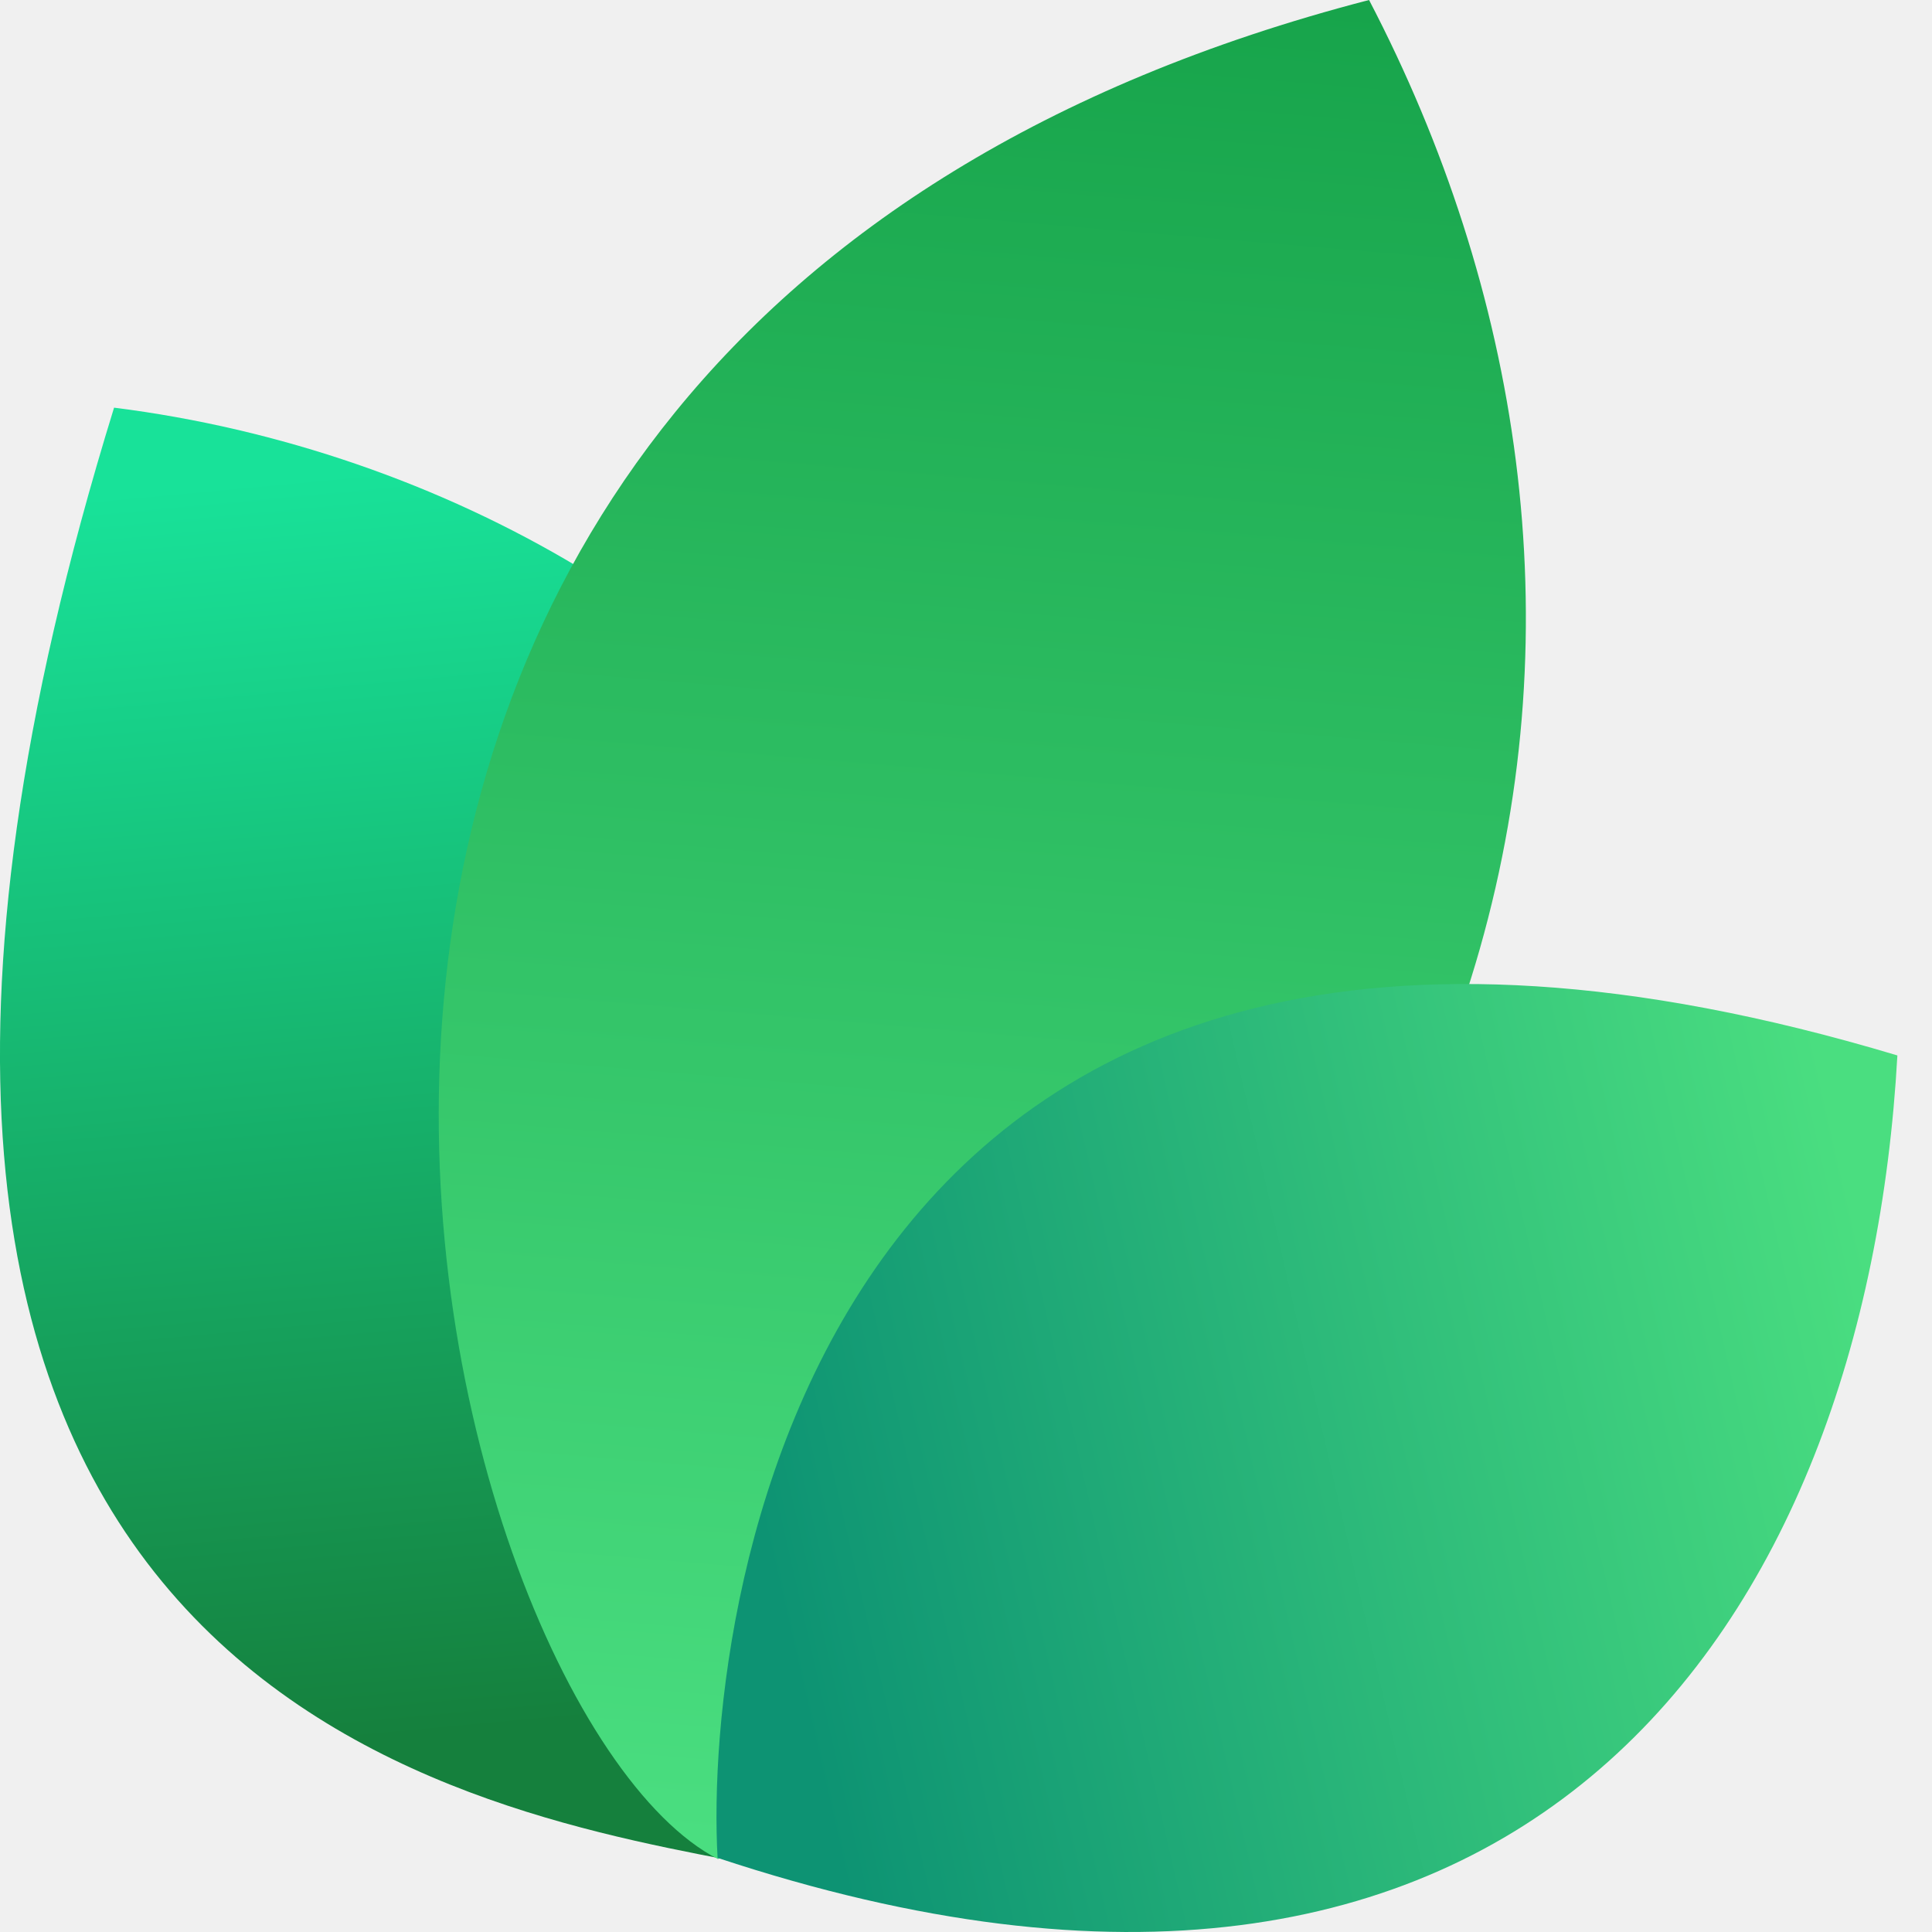
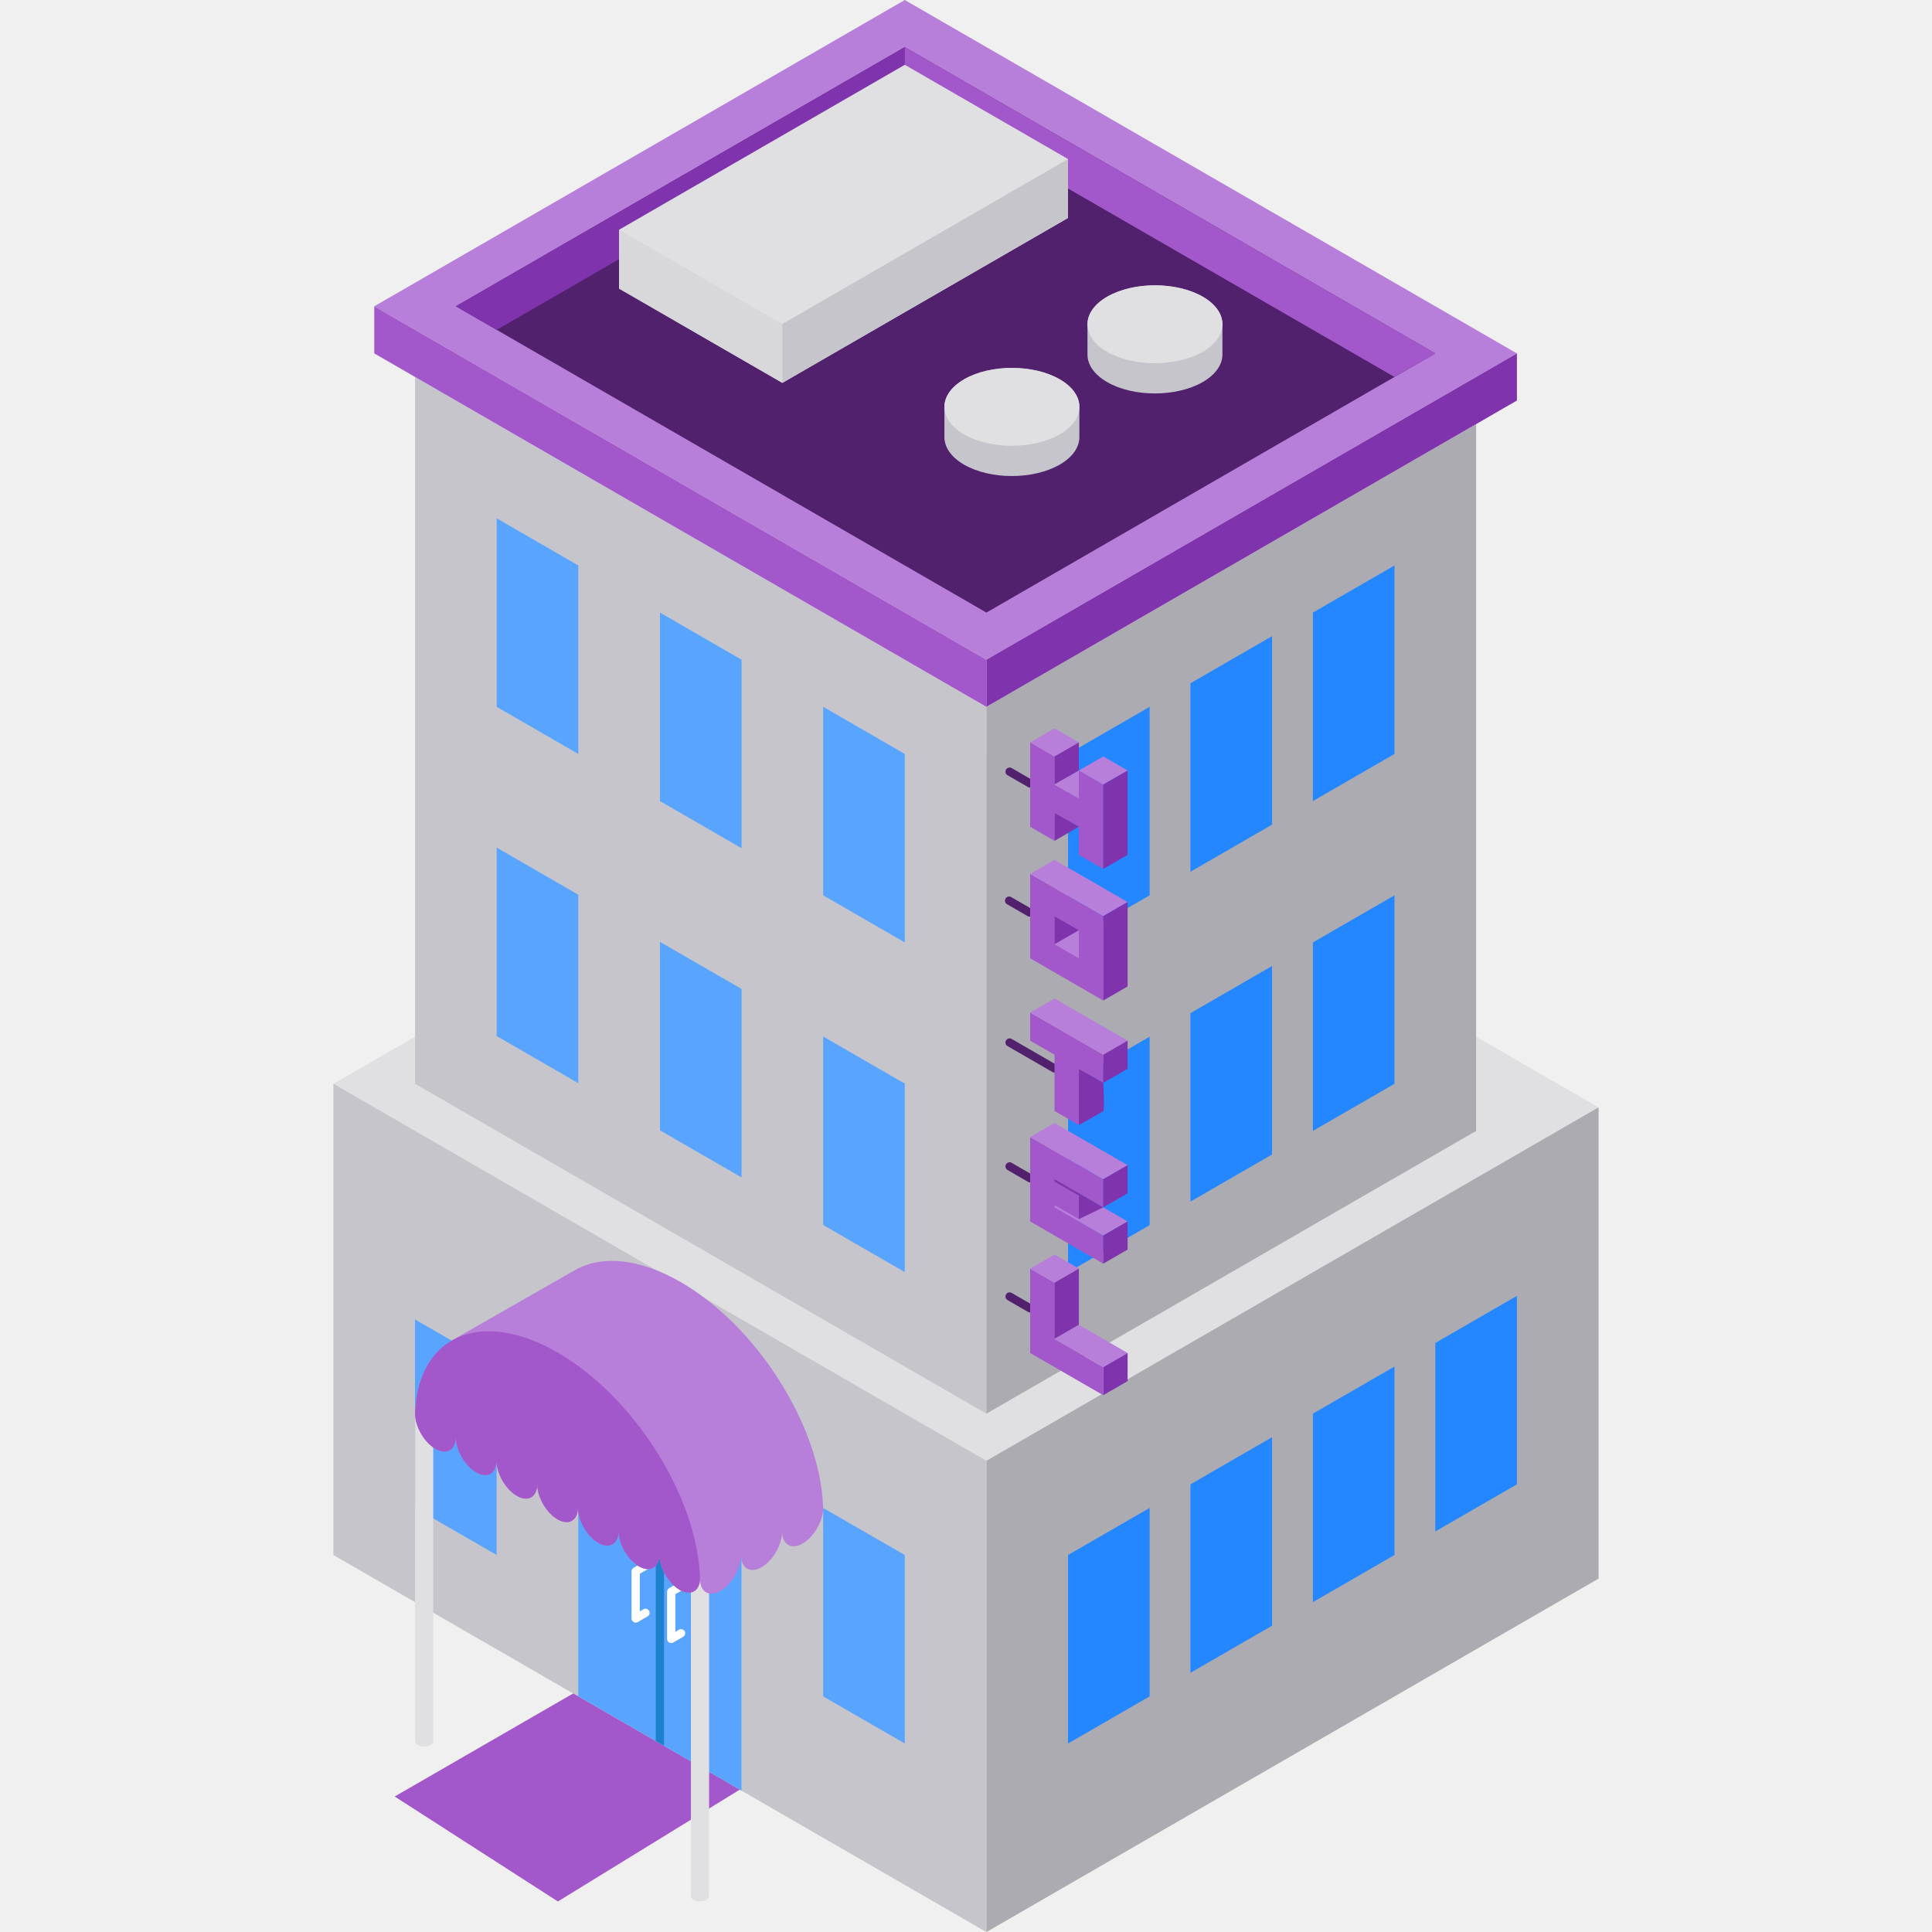
- <svg xmlns="http://www.w3.org/2000/svg" width="24" height="24" viewBox="0 0 24 24" fill="none">
-   <path d="M9.061 23.108C5.268 22.377 -3.391 20.627 1.417 5.064C9.634 6.099 16.973 14.064 9.061 23.108Z" fill="url(#paint0_linear_17557_2021)" />
-   <path d="M8.919 23.094C5.276 21.222 0.784 4.209 17.007 0C20.757 7.193 19.621 16.545 8.919 23.094Z" fill="url(#paint1_linear_17557_2021)" />
-   <path d="M8.914 23.079C8.735 19.882 10.159 9.085 23.57 13.111C23.181 20.123 18.984 26.418 8.914 23.079Z" fill="url(#paint2_linear_17557_2021)" />
-   <defs>
-     <linearGradient id="paint0_linear_17557_2021" x1="3.776" y1="5.916" x2="5.232" y2="21.559" gradientUnits="userSpaceOnUse">
-       <stop stop-color="#18E299" />
-       <stop offset="1" stop-color="#15803D" />
-     </linearGradient>
-     <linearGradient id="paint1_linear_17557_2021" x1="12.171" y1="-0.718" x2="10.19" y2="22.983" gradientUnits="userSpaceOnUse">
-       <stop stop-color="#16A34A" />
-       <stop offset="1" stop-color="#4ADE80" />
-     </linearGradient>
-     <linearGradient id="paint2_linear_17557_2021" x1="23.133" y1="15.353" x2="9.338" y2="18.52" gradientUnits="userSpaceOnUse">
-       <stop stop-color="#4ADE80" />
-       <stop offset="1" stop-color="#0D9373" />
-     </linearGradient>
-   </defs>
+ <svg xmlns="http://www.w3.org/2000/svg" height="24" width="24" version="1.1" id="Layer_1" viewBox="0 0 512 512" xml:space="preserve" fill="#000000">
+   <g id="SVGRepo_bgCarrier" stroke-width="0" />
+   <g id="SVGRepo_tracerCarrier" stroke-linecap="round" stroke-linejoin="round" />
+   <g id="SVGRepo_iconCarrier">
+     <polygon style="fill:#E0E0E2;" points="88.371,287.219 88.371,412.097 261.407,512 423.629,418.342 423.629,293.464 250.593,193.561 ">
+         </polygon>
+     <polygon style="fill:#C6C5CB;" points="110.001,99.903 110.001,287.219 261.407,374.635 261.407,187.317 ">
+         </polygon>
+     <polygon style="fill:#ACABB1;" points="391.185,112.39 391.185,299.707 261.407,374.635 261.407,187.317 ">
+         </polygon>
+     <polygon style="fill:#B77FDA;" points="99.186,81.171 239.778,0 401.999,93.658 261.407,174.829 " />
+     <polygon style="fill:#A258CB;" points="99.186,81.171 99.186,93.658 261.407,187.317 261.407,174.829 " />
+     <polygon style="fill:#7F33AD;" points="261.407,187.317 401.999,106.146 401.999,93.658 261.407,174.829 ">
+         </polygon>
+     <polygon style="fill:#51216D;" points="120.815,81.171 239.778,12.488 380.37,93.658 261.407,162.342 " />
+     <path style="fill:#C6C5CB;" d="M286.046,115.834v-8.01l0,0c0.004-2.649-1.736-5.299-5.218-7.31c-6.963-4.021-18.358-4.021-25.321,0 c-3.483,2.01-5.226,4.66-5.227,7.31l0,0v8.01l0,0c-0.004,2.649,1.732,5.299,5.212,7.307c6.956,4.016,18.349,4.016,25.321,0 C284.301,121.133,286.045,118.484,286.046,115.834L286.046,115.834z">
+         </path>
+     <path style="fill:#E0E0E2;" d="M255.507,100.515c-6.963,4.021-6.969,10.595-0.015,14.611c6.956,4.016,18.349,4.016,25.321,0 c6.972-4.016,6.978-10.59,0.015-14.611S262.47,96.494,255.507,100.515z">
+         </path>
+     <path style="fill:#C6C5CB;" d="M323.956,93.947v-8.01l0,0c0.004-2.649-1.736-5.299-5.218-7.31c-6.963-4.021-18.358-4.021-25.321,0 c-3.483,2.01-5.226,4.66-5.227,7.31l0,0v8.01l0,0c-0.004,2.649,1.732,5.299,5.212,7.307c6.955,4.016,18.349,4.016,25.321,0 C322.21,99.245,323.955,96.597,323.956,93.947L323.956,93.947z">
+         </path>
+     <path style="fill:#E0E0E2;" d="M293.417,78.628c-6.963,4.02-6.969,10.595-0.015,14.611c6.955,4.016,18.349,4.016,25.321,0 c6.972-4.016,6.978-10.591,0.015-14.611C311.775,74.607,300.38,74.607,293.417,78.628z">
+         </path>
+     <polygon style="fill:#7F33AD;" points="131.63,87.415 239.778,24.975 239.778,12.488 120.815,81.171 " />
+     <polygon style="fill:#A258CB;" points="239.778,24.975 369.555,99.903 380.37,93.658 239.778,12.488 " />
+     <g>
+       <polygon style="fill:#59A4FF;" points="131.63,187.317 131.63,137.365 153.259,149.854 153.259,199.805 ">
+             </polygon>
+       <polygon style="fill:#59A4FF;" points="174.89,212.293 174.89,162.342 196.519,174.829 196.519,224.781 ">
+             </polygon>
+       <polygon style="fill:#59A4FF;" points="218.149,237.268 218.149,187.317 239.778,199.805 239.778,249.756 ">
+             </polygon>
+       <polygon style="fill:#59A4FF;" points="131.63,274.57 131.63,224.619 153.259,237.107 153.259,287.057 ">
+             </polygon>
+       <polygon style="fill:#59A4FF;" points="174.89,299.546 174.89,249.595 196.519,262.082 196.519,312.034 ">
+             </polygon>
+       <polygon style="fill:#59A4FF;" points="218.149,324.634 218.149,274.683 239.778,287.17 239.778,337.122 ">
+             </polygon>
+     </g>
+     <g>
+       <polygon style="fill:#2487FF;" points="304.666,237.268 304.666,187.317 283.037,199.805 283.037,249.756 ">
+             </polygon>
+       <polygon style="fill:#2487FF;" points="337.11,218.536 337.11,168.585 315.481,181.073 315.481,231.025 ">
+             </polygon>
+       <polygon style="fill:#2487FF;" points="304.666,324.683 304.666,274.732 283.037,287.219 283.037,337.171 ">
+             </polygon>
+       <polygon style="fill:#2487FF;" points="337.11,305.951 337.11,256 315.481,268.488 315.481,318.439 ">
+             </polygon>
+       <polygon style="fill:#2487FF;" points="369.555,199.805 369.555,149.854 347.925,162.342 347.925,212.293 ">
+             </polygon>
+       <polygon style="fill:#2487FF;" points="369.555,287.219 369.555,237.268 347.925,249.756 347.925,299.707 ">
+             </polygon>
+     </g>
+     <polygon style="fill:#ACABB1;" points="261.407,512 423.629,418.342 423.629,293.464 261.407,387.122 " />
+     <g>
+       <polygon style="fill:#2487FF;" points="304.666,449.561 304.666,399.61 283.037,412.097 283.037,462.049 ">
+             </polygon>
+       <polygon style="fill:#2487FF;" points="337.11,430.829 337.11,380.878 315.481,393.365 315.481,443.317 ">
+             </polygon>
+       <polygon style="fill:#2487FF;" points="369.555,412.097 369.555,362.146 347.925,374.635 347.925,424.585 ">
+             </polygon>
+       <polygon style="fill:#2487FF;" points="401.999,393.365 401.999,343.415 380.37,355.903 380.37,405.854 ">
+             </polygon>
+     </g>
+     <polygon style="fill:#E0E0E2;" points="164.074,60.878 239.778,17.171 283.037,42.146 283.037,57.756 207.334,101.464 164.074,76.488 ">
+         </polygon>
+     <polygon style="fill:#A258CB;" points="104.593,476.093 180.297,432.386 223.556,457.361 147.852,503.91 ">
+         </polygon>
+     <polygon style="fill:#D8D8DA;" points="164.074,60.878 164.074,76.488 207.334,101.464 207.334,85.854 " />
+     <g>
+       <polygon style="fill:#C6C5CB;" points="207.334,101.464 283.037,57.756 283.037,42.146 207.334,85.854 ">
+             </polygon>
+       <polygon style="fill:#C6C5CB;" points="88.371,287.219 88.371,412.097 261.407,512 261.407,387.122 ">
+             </polygon>
+     </g>
+     <g>
+       <polygon style="fill:#59A4FF;" points="109.979,349.668 131.608,362.133 131.608,412.085 109.979,399.597 ">
+             </polygon>
+       <polygon style="fill:#59A4FF;" points="153.246,449.509 153.246,374.581 196.505,399.557 196.506,474.532 ">
+             </polygon>
+     </g>
+     <polygon style="fill:#1D81CD;" points="173.779,461.386 175.971,462.654 175.971,387.702 173.779,386.437 ">
+         </polygon>
+     <g>
+       <path style="fill:#FFFFFF;" d="M177.876,435.423c-0.189,0-0.379-0.049-0.548-0.146c-0.34-0.195-0.548-0.558-0.548-0.949v-12.489 c0-0.392,0.209-0.753,0.548-0.949l2.6-1.5c0.522-0.302,1.193-0.123,1.497,0.401c0.303,0.523,0.123,1.194-0.401,1.497l-2.051,1.184 v9.958l0.956-0.553c0.522-0.302,1.193-0.123,1.497,0.401c0.303,0.523,0.123,1.194-0.401,1.497l-2.6,1.5 C178.254,435.374,178.065,435.423,177.876,435.423z">
+             </path>
+       <path style="fill:#FFFFFF;" d="M168.458,430.015c-0.189,0-0.379-0.049-0.548-0.146c-0.34-0.195-0.548-0.558-0.548-0.949v-12.488 c0-0.392,0.209-0.753,0.548-0.949l2.6-1.5c0.522-0.302,1.193-0.123,1.497,0.401c0.303,0.523,0.123,1.194-0.401,1.497l-2.051,1.184 v9.957l0.956-0.553c0.522-0.303,1.193-0.123,1.497,0.401c0.303,0.523,0.123,1.194-0.401,1.497l-2.6,1.5 C168.837,429.966,168.648,430.015,168.458,430.015z">
+             </path>
+     </g>
+     <polygon style="fill:#59A4FF;" points="218.149,399.632 239.778,412.097 239.778,462.049 218.149,449.561 ">
+         </polygon>
+     <g>
+       <path style="fill:#51216D;" d="M278.91,284.098l-11.903-6.872c-0.525-0.303-0.704-0.973-0.401-1.497l0,0 c0.303-0.525,0.973-0.704,1.497-0.401l11.903,6.872c0.525,0.303,0.704,0.973,0.401,1.497l0,0 C280.105,284.221,279.434,284.4,278.91,284.098z">
+             </path>
+       <path style="fill:#51216D;" d="M272.455,208.589l-5.448-3.145c-0.525-0.303-0.704-0.973-0.401-1.497l0,0 c0.303-0.525,0.973-0.704,1.497-0.401l5.448,3.145c0.525,0.303,0.704,0.973,0.401,1.497l0,0 C273.649,208.712,272.979,208.892,272.455,208.589z">
+             </path>
+       <path style="fill:#51216D;" d="M272.321,242.774l-5.448-3.145c-0.525-0.303-0.704-0.973-0.401-1.497l0,0 c0.303-0.525,0.973-0.704,1.497-0.401l5.448,3.145c0.525,0.303,0.704,0.973,0.401,1.497l0,0 C273.516,242.896,272.845,243.076,272.321,242.774z">
+             </path>
+       <path style="fill:#51216D;" d="M272.455,313.206l-5.448-3.145c-0.525-0.303-0.704-0.973-0.401-1.497l0,0 c0.303-0.525,0.973-0.704,1.497-0.401l5.448,3.145c0.525,0.303,0.704,0.973,0.401,1.497l0,0 C273.649,313.329,272.979,313.509,272.455,313.206z">
+             </path>
+       <path style="fill:#51216D;" d="M272.455,347.682l-5.448-3.145c-0.525-0.303-0.704-0.973-0.401-1.497l0,0 c0.303-0.525,0.973-0.704,1.497-0.401l5.448,3.145c0.525,0.303,0.704,0.973,0.401,1.497l0,0 C273.649,347.806,272.979,347.985,272.455,347.682z">
+             </path>
+     </g>
+     <polygon style="fill:#A258CB;" points="273.003,196.734 279.459,200.462 279.459,207.917 285.914,211.644 285.914,204.19 292.371,207.917 292.371,230.282 285.914,226.555 285.914,219.099 279.459,215.372 279.459,222.828 273.003,219.099 ">
+         </polygon>
+     <g>
+       <polygon style="fill:#B77FDA;" points="273.003,196.734 279.459,193.006 285.914,196.734 279.459,200.462 ">
+             </polygon>
+       <polygon style="fill:#B77FDA;" points="285.914,204.19 292.371,200.462 298.827,204.19 292.371,207.917 ">
+             </polygon>
+     </g>
+     <polygon style="fill:#7F33AD;" points="285.914,196.734 285.914,204.19 279.459,207.917 279.459,200.462 ">
+         </polygon>
+     <polygon style="fill:#B77FDA;" points="285.914,211.644 279.459,207.917 285.914,204.19 " />
+     <g>
+       <polygon style="fill:#7F33AD;" points="298.827,204.19 298.827,226.555 292.371,230.282 292.371,207.917 ">
+             </polygon>
+       <polygon style="fill:#7F33AD;" points="279.459,222.828 285.914,219.099 279.459,215.372 " />
+     </g>
+     <polygon style="fill:#A258CB;" points="273.003,231.6 273.003,253.965 292.371,265.147 292.371,242.782 ">
+         </polygon>
+     <polygon style="fill:#B77FDA;" points="279.459,242.782 279.459,250.237 285.914,253.965 285.914,246.509 ">
+         </polygon>
+     <polygon style="fill:#7F33AD;" points="279.459,250.237 285.914,246.509 279.459,242.782 " />
+     <polygon style="fill:#B77FDA;" points="273.003,231.6 279.459,227.872 298.827,239.055 292.371,242.782 ">
+         </polygon>
+     <polygon style="fill:#7F33AD;" points="292.371,265.147 298.827,261.42 298.827,239.055 292.371,242.782 ">
+         </polygon>
+     <polygon style="fill:#A258CB;" points="273.003,268.329 273.003,275.783 279.459,279.511 279.459,294.421 285.914,298.149 285.914,283.238 292.371,286.967 292.371,279.511 ">
+         </polygon>
+     <polygon style="fill:#B77FDA;" points="273.003,268.329 279.459,264.601 298.827,275.783 292.371,279.511 ">
+         </polygon>
+     <g>
+       <polygon style="fill:#7F33AD;" points="298.827,275.783 298.827,283.238 292.371,286.967 292.371,279.511 ">
+             </polygon>
+       <path style="fill:#7F33AD;" d="M285.914,298.149c0,0,6.03-3.302,6.456-3.727c0.426-0.426,0-7.455,0-7.455l-6.456-3.727V298.149z">
+             </path>
+     </g>
+     <polygon style="fill:#A258CB;" points="273.003,301.33 273.003,323.695 292.371,334.878 292.371,327.423 279.459,319.968 285.914,323.695 285.914,316.24 279.459,312.512 292.371,319.968 292.371,312.512 ">
+         </polygon>
+     <polygon style="fill:#B77FDA;" points="273.003,301.33 279.459,297.603 298.827,308.785 292.371,312.512 ">
+         </polygon>
+     <g>
+       <polygon style="fill:#7F33AD;" points="292.371,319.968 298.827,316.24 298.827,308.785 292.371,312.512 ">
+             </polygon>
+       <polygon style="fill:#7F33AD;" points="285.914,323.695 292.371,319.968 285.914,316.24 " />
+     </g>
+     <polygon style="fill:#B77FDA;" points="292.371,319.968 298.827,323.695 292.371,327.423 285.914,323.695 285.914,323.082 " />
+     <polygon style="fill:#7F33AD;" points="292.371,334.878 298.827,331.15 298.827,323.695 292.371,327.423 ">
+         </polygon>
+     <polygon style="fill:#A258CB;" points="273.003,358.56 273.003,336.195 279.459,339.922 279.459,354.833 292.371,362.288 292.371,369.743 ">
+         </polygon>
+     <polygon style="fill:#B77FDA;" points="279.459,332.468 273.003,336.195 279.459,339.922 285.914,336.195 ">
+         </polygon>
+     <polygon style="fill:#7F33AD;" points="285.914,336.195 285.914,351.106 279.459,354.833 279.459,339.922 ">
+         </polygon>
+     <polygon style="fill:#B77FDA;" points="292.371,362.288 298.827,358.56 285.914,351.106 279.459,354.833 ">
+         </polygon>
+     <g>
+       <polygon style="fill:#7F33AD;" points="292.371,369.743 298.827,366.015 298.827,358.56 292.371,362.288 ">
+             </polygon>
+       <polygon style="fill:#7F33AD;" points="285.914,316.853 279.459,313.126 279.459,312.512 285.914,316.24 ">
+             </polygon>
+     </g>
+     <polygon style="fill:#B77FDA;" points="285.914,323.695 279.459,319.968 279.459,319.355 285.914,323.082 ">
+         </polygon>
+     <g>
+       <path style="fill:#E0E0E2;" d="M114.815,461.459V374.44h-4.815v87.019c0,0.357,0.234,0.714,0.702,0.984 c0.937,0.541,2.471,0.542,3.408,0.003C114.582,462.175,114.817,461.818,114.815,461.459z">
+             </path>
+       <path style="fill:#E0E0E2;" d="M187.918,502.52v-87.019h-4.815v87.019c0,0.356,0.234,0.714,0.702,0.984 c0.937,0.541,2.471,0.542,3.408,0.003C187.685,503.235,187.919,502.878,187.918,502.52z">
+             </path>
+     </g>
+     <path style="fill:#B77FDA;" d="M218.149,399.57c-0.003-0.097-0.011-0.195-0.016-0.293c-0.005-0.102-0.006-0.208-0.017-0.306 c-0.934-21.29-17.535-47.554-37.723-59.21c-10.979-6.338-20.894-7.125-27.81-3.282l-0.007-0.006l-32.761,18.726l0.009,0.008 c-5.816,3.295-9.481,9.892-9.815,19.261c-0.001,0.053-0.008,0.101-0.008,0.155c0,0.001,0,0.002,0,0.003c0,0.002,0,0.003,0,0.004l0,0 l0,0h0.001c0.004,3.424,2.428,7.623,5.393,9.333c2.964,1.712,5.39,0.313,5.393-3.106l0.001,0.001 c0.004,3.424,2.428,7.623,5.393,9.334c2.964,1.712,5.39,0.313,5.393-3.106l0.001,0.001c0.004,3.424,2.428,7.623,5.393,9.334 c2.964,1.712,5.39,0.313,5.393-3.106l0.001,0.001c0.004,3.424,2.428,7.623,5.393,9.333c2.964,1.712,5.39,0.313,5.393-3.106 l0.001,0.001c0.004,3.424,2.428,7.623,5.393,9.333c2.964,1.712,5.39,0.313,5.394-3.106l0.001,0.001 c0.004,3.424,2.428,7.623,5.393,9.333c2.964,1.712,5.39,0.313,5.394-3.106l0.001,0.001c0.004,3.424,2.428,7.623,5.393,9.334 c2.964,1.712,5.39,0.313,5.394-3.106l0,0l0,0l0,0l0.021-0.011c-0.002,0.081-0.021,0.166-0.021,0.247c0,3.454,2.448,4.868,5.44,3.141 c2.992-1.727,5.44-5.966,5.44-9.421c0,3.454,2.448,4.867,5.44,3.14c2.992-1.727,5.44-5.966,5.44-9.421 c0,3.454,2.448,4.867,5.44,3.14c2.992-1.727,5.44-5.967,5.44-9.422c0-0.017-0.002-0.031-0.002-0.048L218.149,399.57z M196.39,412.181c0-0.059-0.006-0.111-0.007-0.168l0.023-0.013C196.403,412.06,196.39,412.122,196.39,412.181z M207.269,405.9 c0-0.038-0.004-0.071-0.005-0.108l0.015-0.008C207.278,405.822,207.269,405.862,207.269,405.9z">
+         </path>
+     <path style="fill:#A258CB;" d="M185.51,418.225c0-0.001,0-0.003,0-0.004c0-0.004-0.001-0.009-0.001-0.014 c-0.656-21.39-17.384-48.027-37.753-59.787c-20.137-11.627-36.705-4.594-37.715,15.502c-0.024,0.225-0.041,0.458-0.041,0.703 c0,0.001,0,0.002,0,0.003c0,0.001,0,0.003,0,0.005h0.001c0.004,3.424,2.428,7.623,5.393,9.333c2.964,1.712,5.39,0.313,5.393-3.106 l0.001,0.001c0.004,3.424,2.428,7.623,5.393,9.334c2.964,1.712,5.39,0.313,5.393-3.106l0.001,0.001 c0.004,3.424,2.428,7.623,5.393,9.333c2.964,1.712,5.39,0.313,5.393-3.106l0.001,0.001c0.004,3.424,2.428,7.623,5.393,9.333 c2.964,1.712,5.39,0.313,5.393-3.106l0.001,0.001c0.004,3.424,2.428,7.623,5.393,9.333c2.964,1.712,5.39,0.313,5.393-3.106 l0.001,0.001c0.004,3.424,2.428,7.623,5.393,9.333c2.964,1.712,5.39,0.313,5.394-3.106l0.001,0.001 c0.004,3.424,2.428,7.623,5.393,9.333c2.964,1.712,5.39,0.313,5.394-3.106l0,0C185.51,418.227,185.51,418.226,185.51,418.225z">
+         </path>
+   </g>
</svg>
